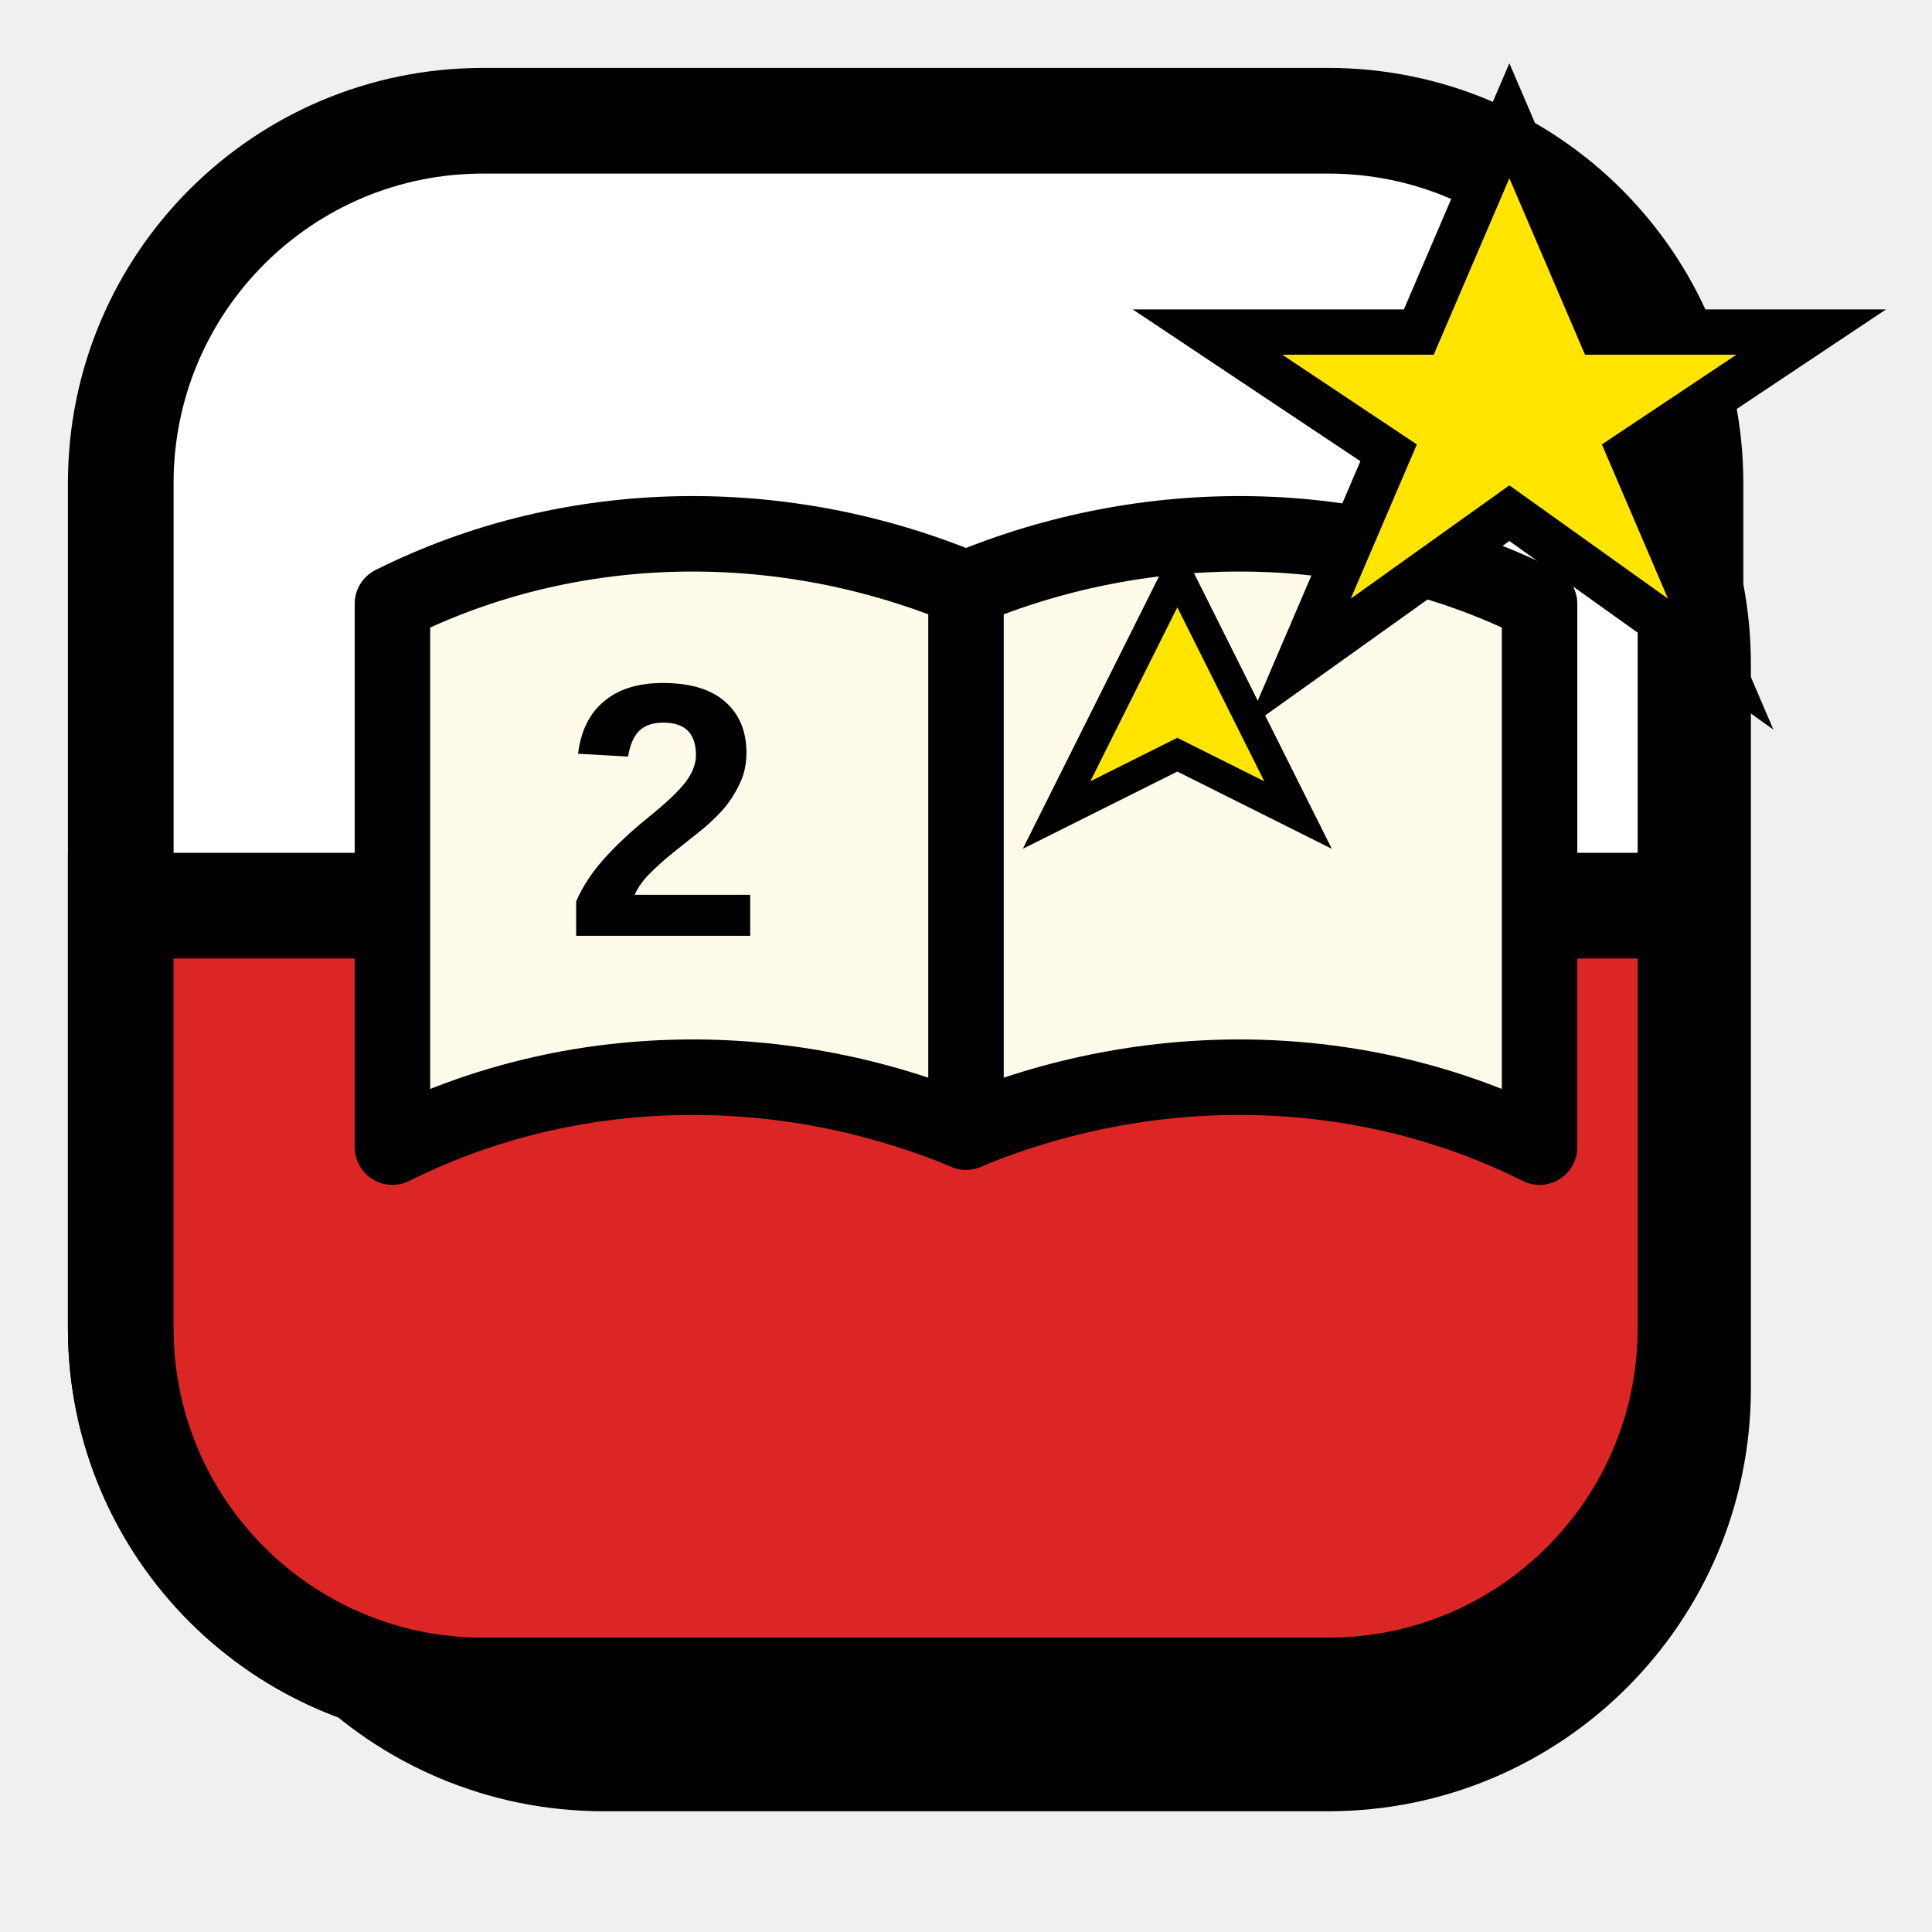
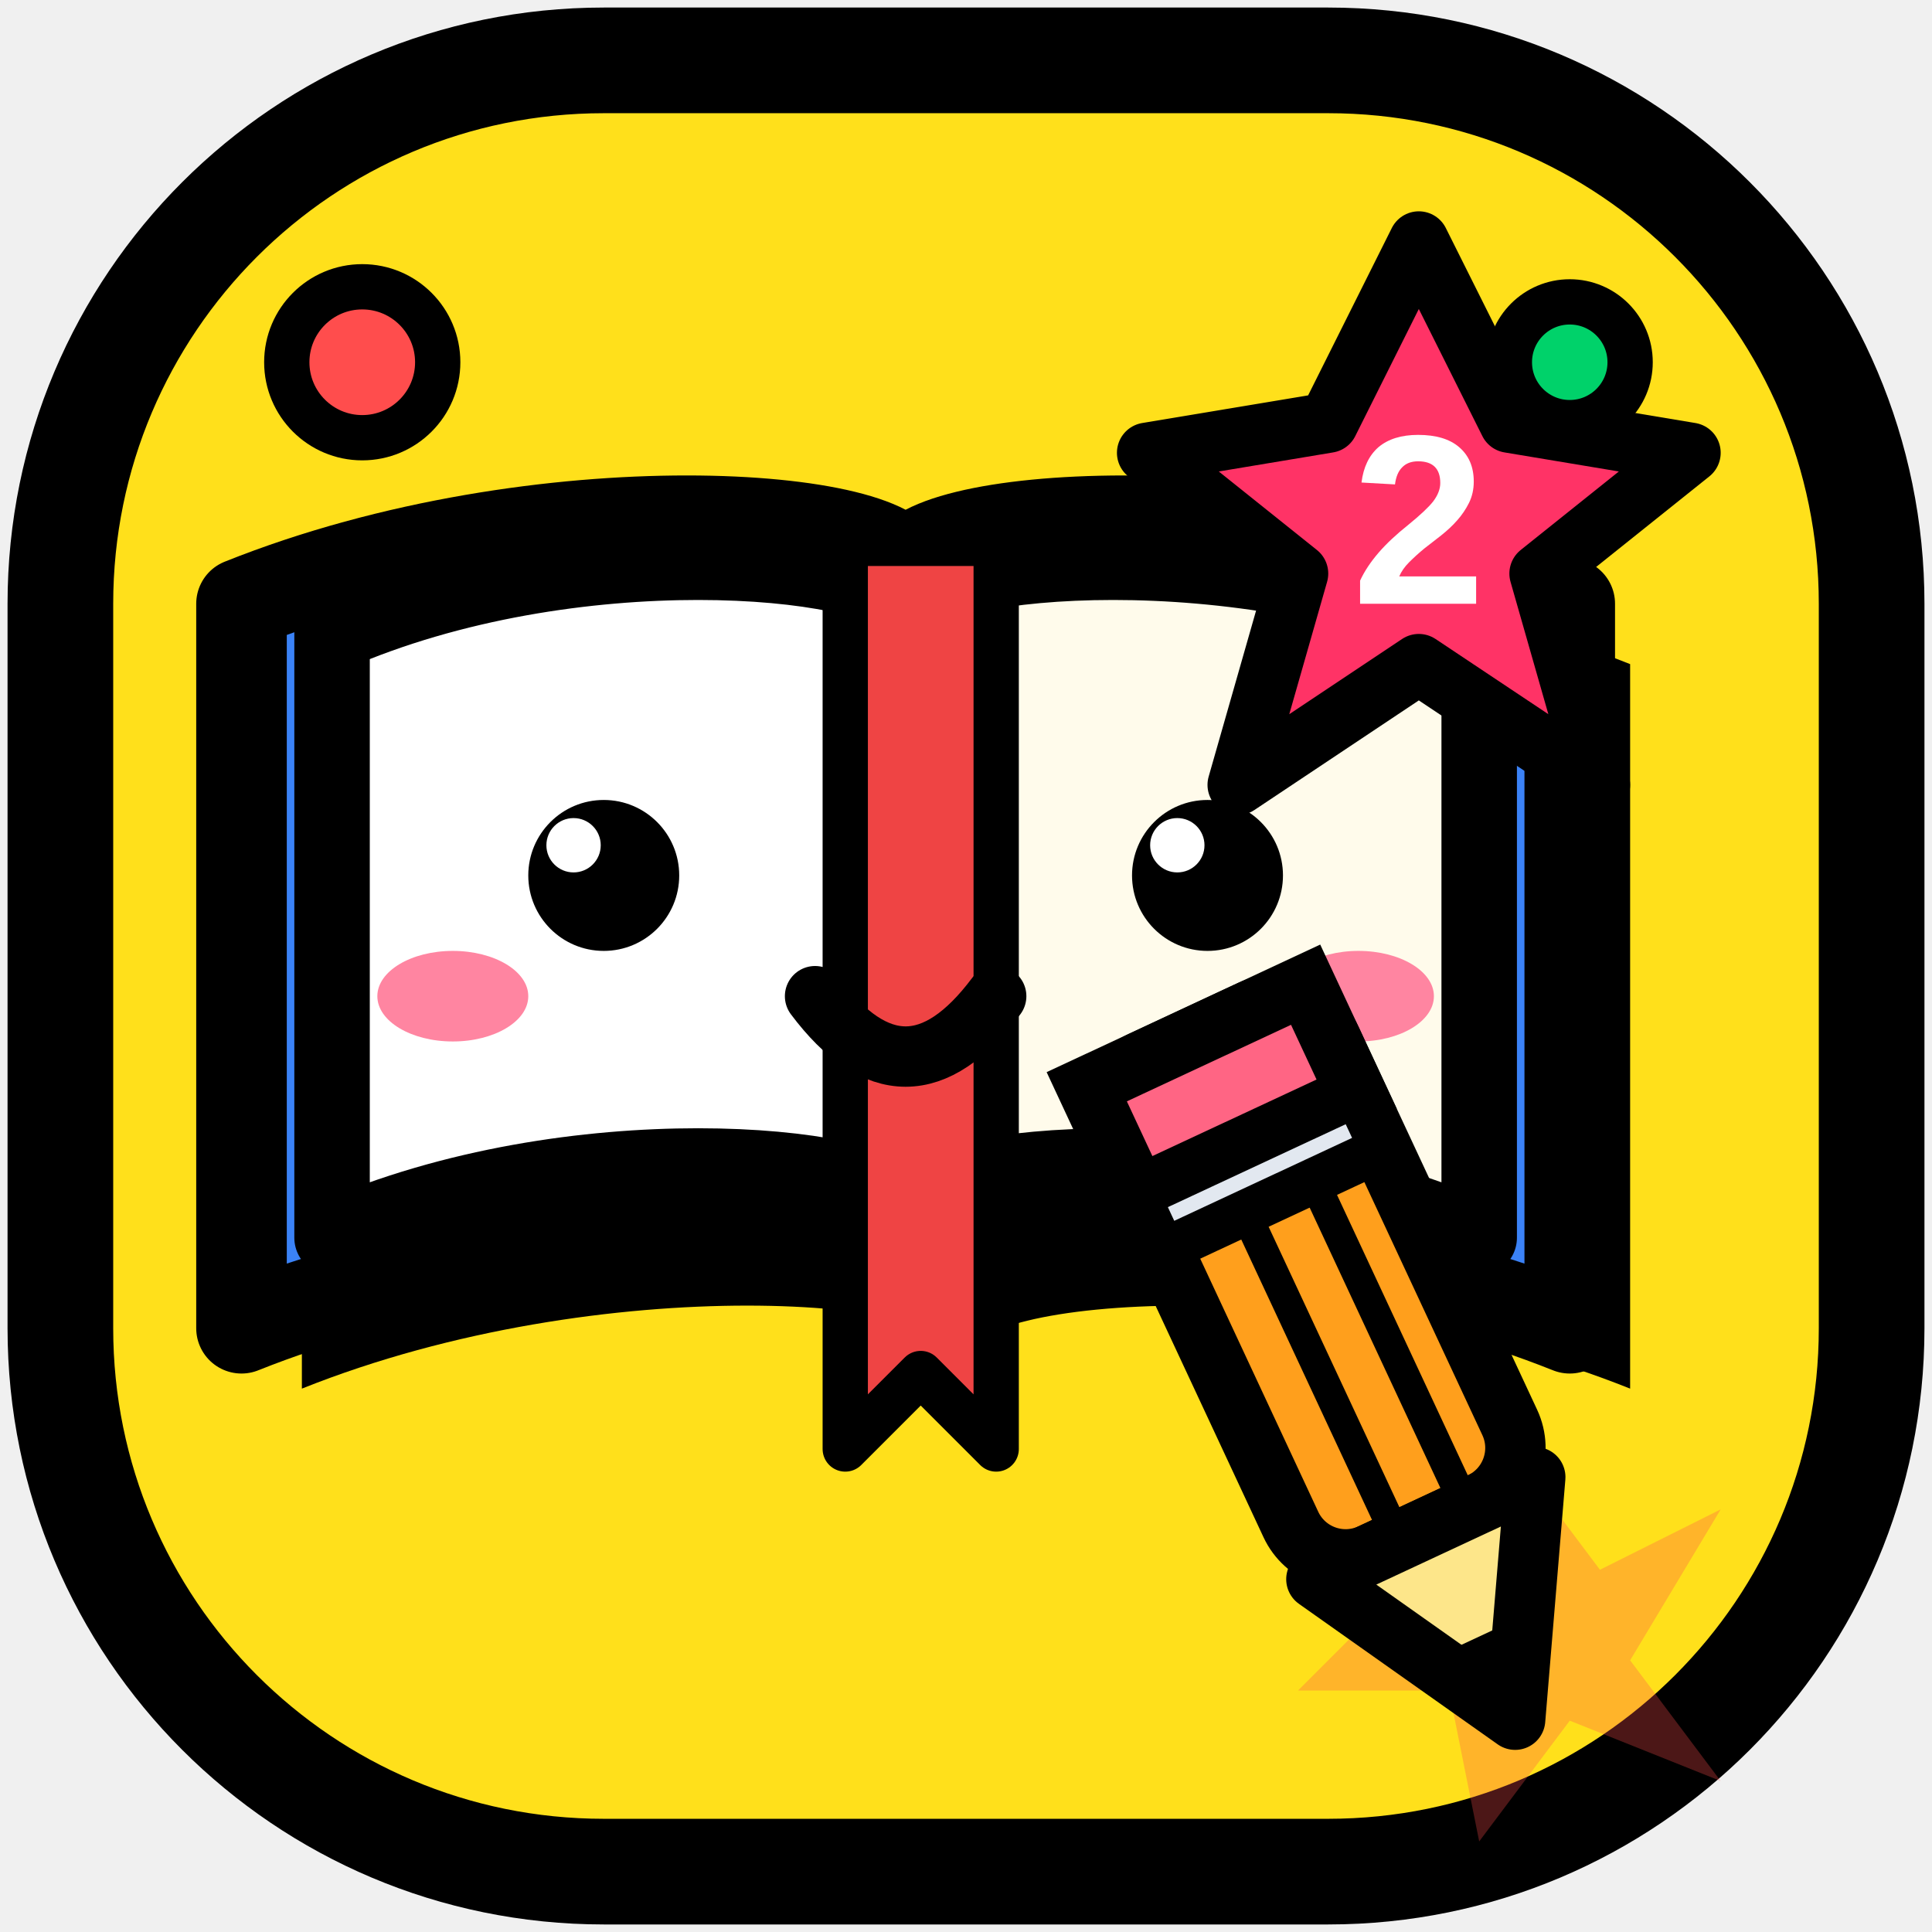
<svg xmlns="http://www.w3.org/2000/svg" viewBox="0 0 64 64" fill="none">
-   <rect x="6" y="8" width="52" height="52" rx="14" fill="#000000" />
-   <rect x="4" y="4" width="52" height="52" rx="12" fill="#FFFFFF" stroke="#000000" stroke-width="3.5" />
-   <path d="M4 30H56V44C56 50.627 50.627 56 44 56H16C9.373 56 4 50.627 4 44V30Z" fill="#DC2626" stroke="#000000" stroke-width="3.5" />
-   <g transform="translate(10, 14)">
-     <path d="M3 24C9 21 16 21 22 23.5C28 21 35 21 41 24V6C35 3 28 3 22 5.5C16 3 9 3 3 6V24Z" fill="#FFFBEB" stroke="#000000" stroke-width="2.5" stroke-linejoin="round" />
-     <line x1="22" y1="5.5" x2="22" y2="23.5" stroke="#000000" stroke-width="2.5" stroke-linecap="round" />
-     <text x="12" y="17" font-family="Arial, Helvetica, sans-serif" font-weight="900" font-size="12" fill="#000000" text-anchor="middle">2</text>
-     <path d="M29 5L33 13L29 11L25 13L29 5Z" fill="#FFE500" stroke="#000000" stroke-width="1" />
+   <rect x="2" y="2" width="60" height="60" rx="18" fill="#FFE01B" stroke="#000000" stroke-width="3.5" />
+   <circle cx="12" cy="12" r="2.5" fill="#FF4D4D" stroke="#000000" stroke-width="1.5" />
+   <circle cx="52" cy="12" r="2" fill="#00D26A" stroke="#000000" stroke-width="1.5" />
+   <path d="M50 48L53 52L57 50L54 55L57 59L52 57L49 61L48 56L43 56L47 52L44 48L49 50Z" fill="#FF4D4D" opacity="0.3" />
+   <g transform="translate(6, 12)">
+     <path d="M4 34C14 30 26 31 26 33C26 31 38 30 48 34V10C38 6 26 7 26 9C26 7 14 6 4 10V34Z" fill="#000000" />
+     <path d="M2 32C12 28 24 29 24 31C24 29 36 28 46 32V8C36 4 24 5 24 7C24 5 12 4 2 8V32Z" fill="#3B82F6" stroke="#000000" stroke-width="3" stroke-linejoin="round" />
+     <path d="M5 29C13 25.5 23 26.5 24 28V8C23 6.5 13 5.5 5 9V29Z" fill="#FFFFFF" stroke="#000000" stroke-width="2.5" stroke-linejoin="round" />
+     <path d="M43 29C35 25.5 25 26.5 24 28V8C25 6.5 35 5.5 43 9V29Z" fill="#FFFBEB" stroke="#000000" stroke-width="2.5" stroke-linejoin="round" />
+     <path d="M22 6V36L24.5 33.5L27 36V6H22Z" fill="#EF4444" stroke="#000000" stroke-width="1.5" stroke-linejoin="round" />
+     <circle cx="14" cy="17" r="2.5" fill="#000000" />
+     <circle cx="13" cy="16" r="0.9" fill="#FFFFFF" />
+     <ellipse cx="9" cy="21" rx="2.5" ry="1.5" fill="#FF85A1" />
+     <circle cx="34" cy="17" r="2.5" fill="#000000" />
+     <circle cx="33" cy="16" r="0.9" fill="#FFFFFF" />
+     <ellipse cx="39" cy="21" rx="2.5" ry="1.5" fill="#FF85A1" />
+     <path d="M21 21Q24 25 27 21" stroke="#000000" stroke-width="2" stroke-linecap="round" fill="none" />
+     <g transform="translate(32, -4)">
+       <polygon points="9,0 12,6 18,7 13,11 15,18 9,14 3,18 5,11 0,7 6,6" fill="#FF3366" stroke="#000000" stroke-width="2" stroke-linejoin="round" />
+       <text x="9" y="12" font-family="Arial, Helvetica, sans-serif" font-weight="900" font-size="8" fill="#FFFFFF" text-anchor="middle">2</text>
+     </g>
  </g>
-   <polygon points="50,4 53,11 60,11 54,15 57,22 50,17 43,22 46,15 40,11 47,11" fill="#FFE500" stroke="#000000" stroke-width="1.5" />
+   <g transform="translate(36, 36) rotate(-25)">
+     <rect x="0" y="0" width="8" height="18" rx="2" fill="#FF9F1C" stroke="#000000" stroke-width="2" />
+     <line x1="3" y1="0" x2="3" y2="18" stroke="#000000" stroke-width="1" />
+     <line x1="5.5" y1="0" x2="5.5" y2="18" stroke="#000000" stroke-width="1" />
+     <rect x="0" y="0" width="8" height="4" fill="#FF6584" stroke="#000000" stroke-width="2" />
+     <rect x="0" y="4" width="8" height="2" fill="#E2E8F0" stroke="#000000" stroke-width="1.5" />
+     <polygon points="0,18 8,18 4,25" fill="#FDE68A" stroke="#000000" stroke-width="2" stroke-linejoin="round" />
+     <polygon points="2.5,22 5.5,22 4,25" fill="#000000" />
+   </g>
</svg>
